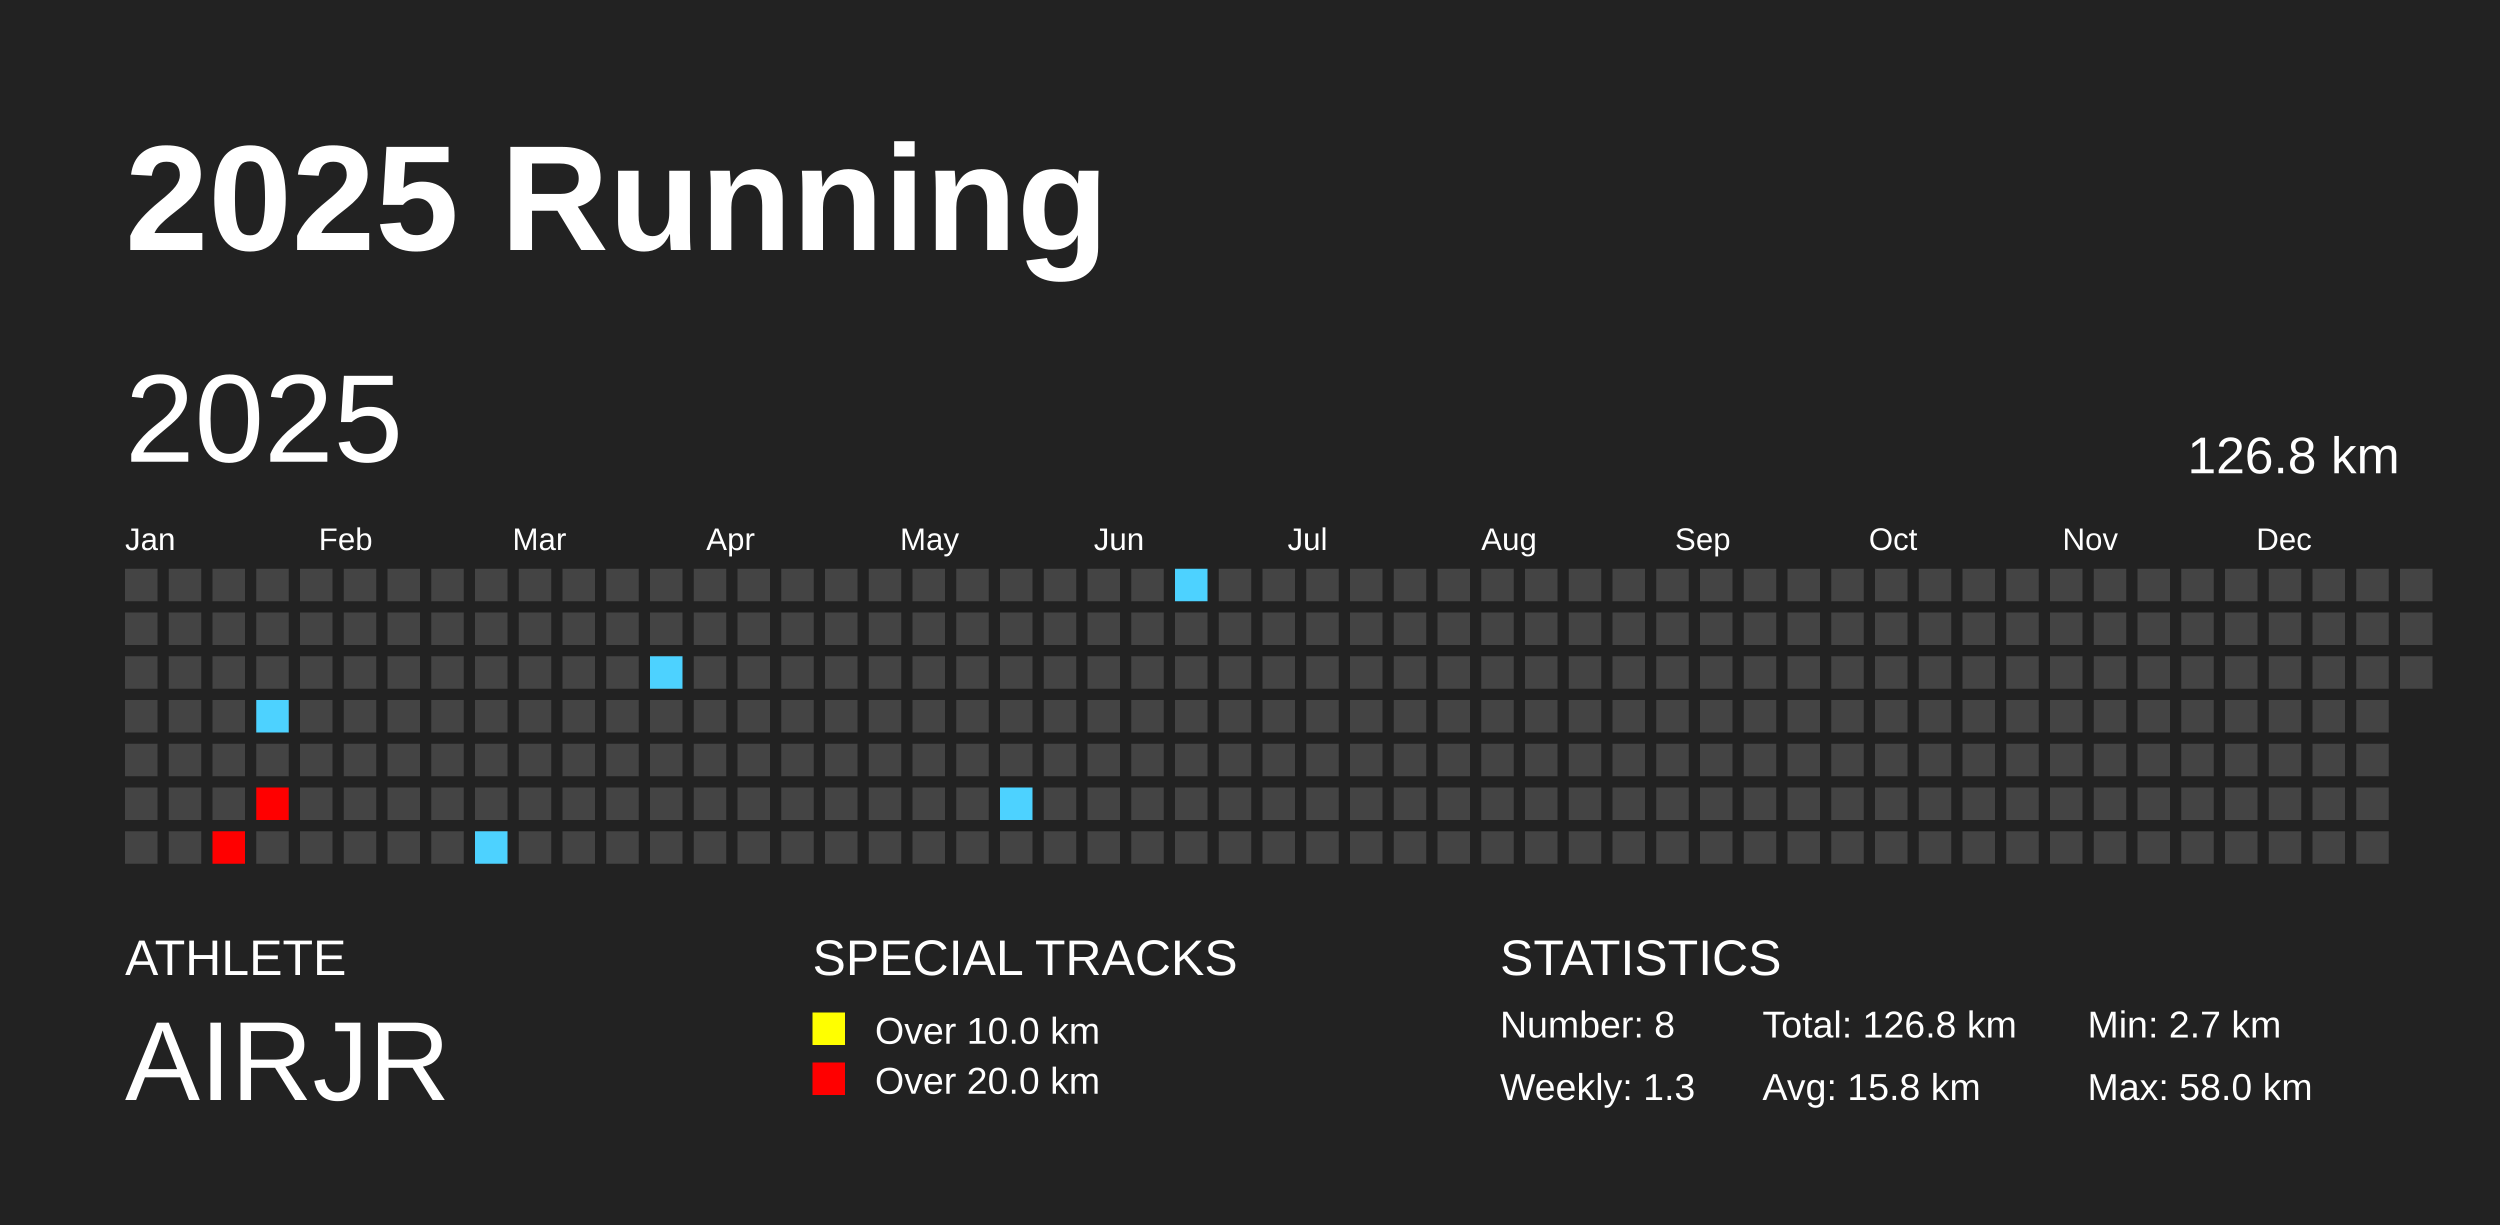
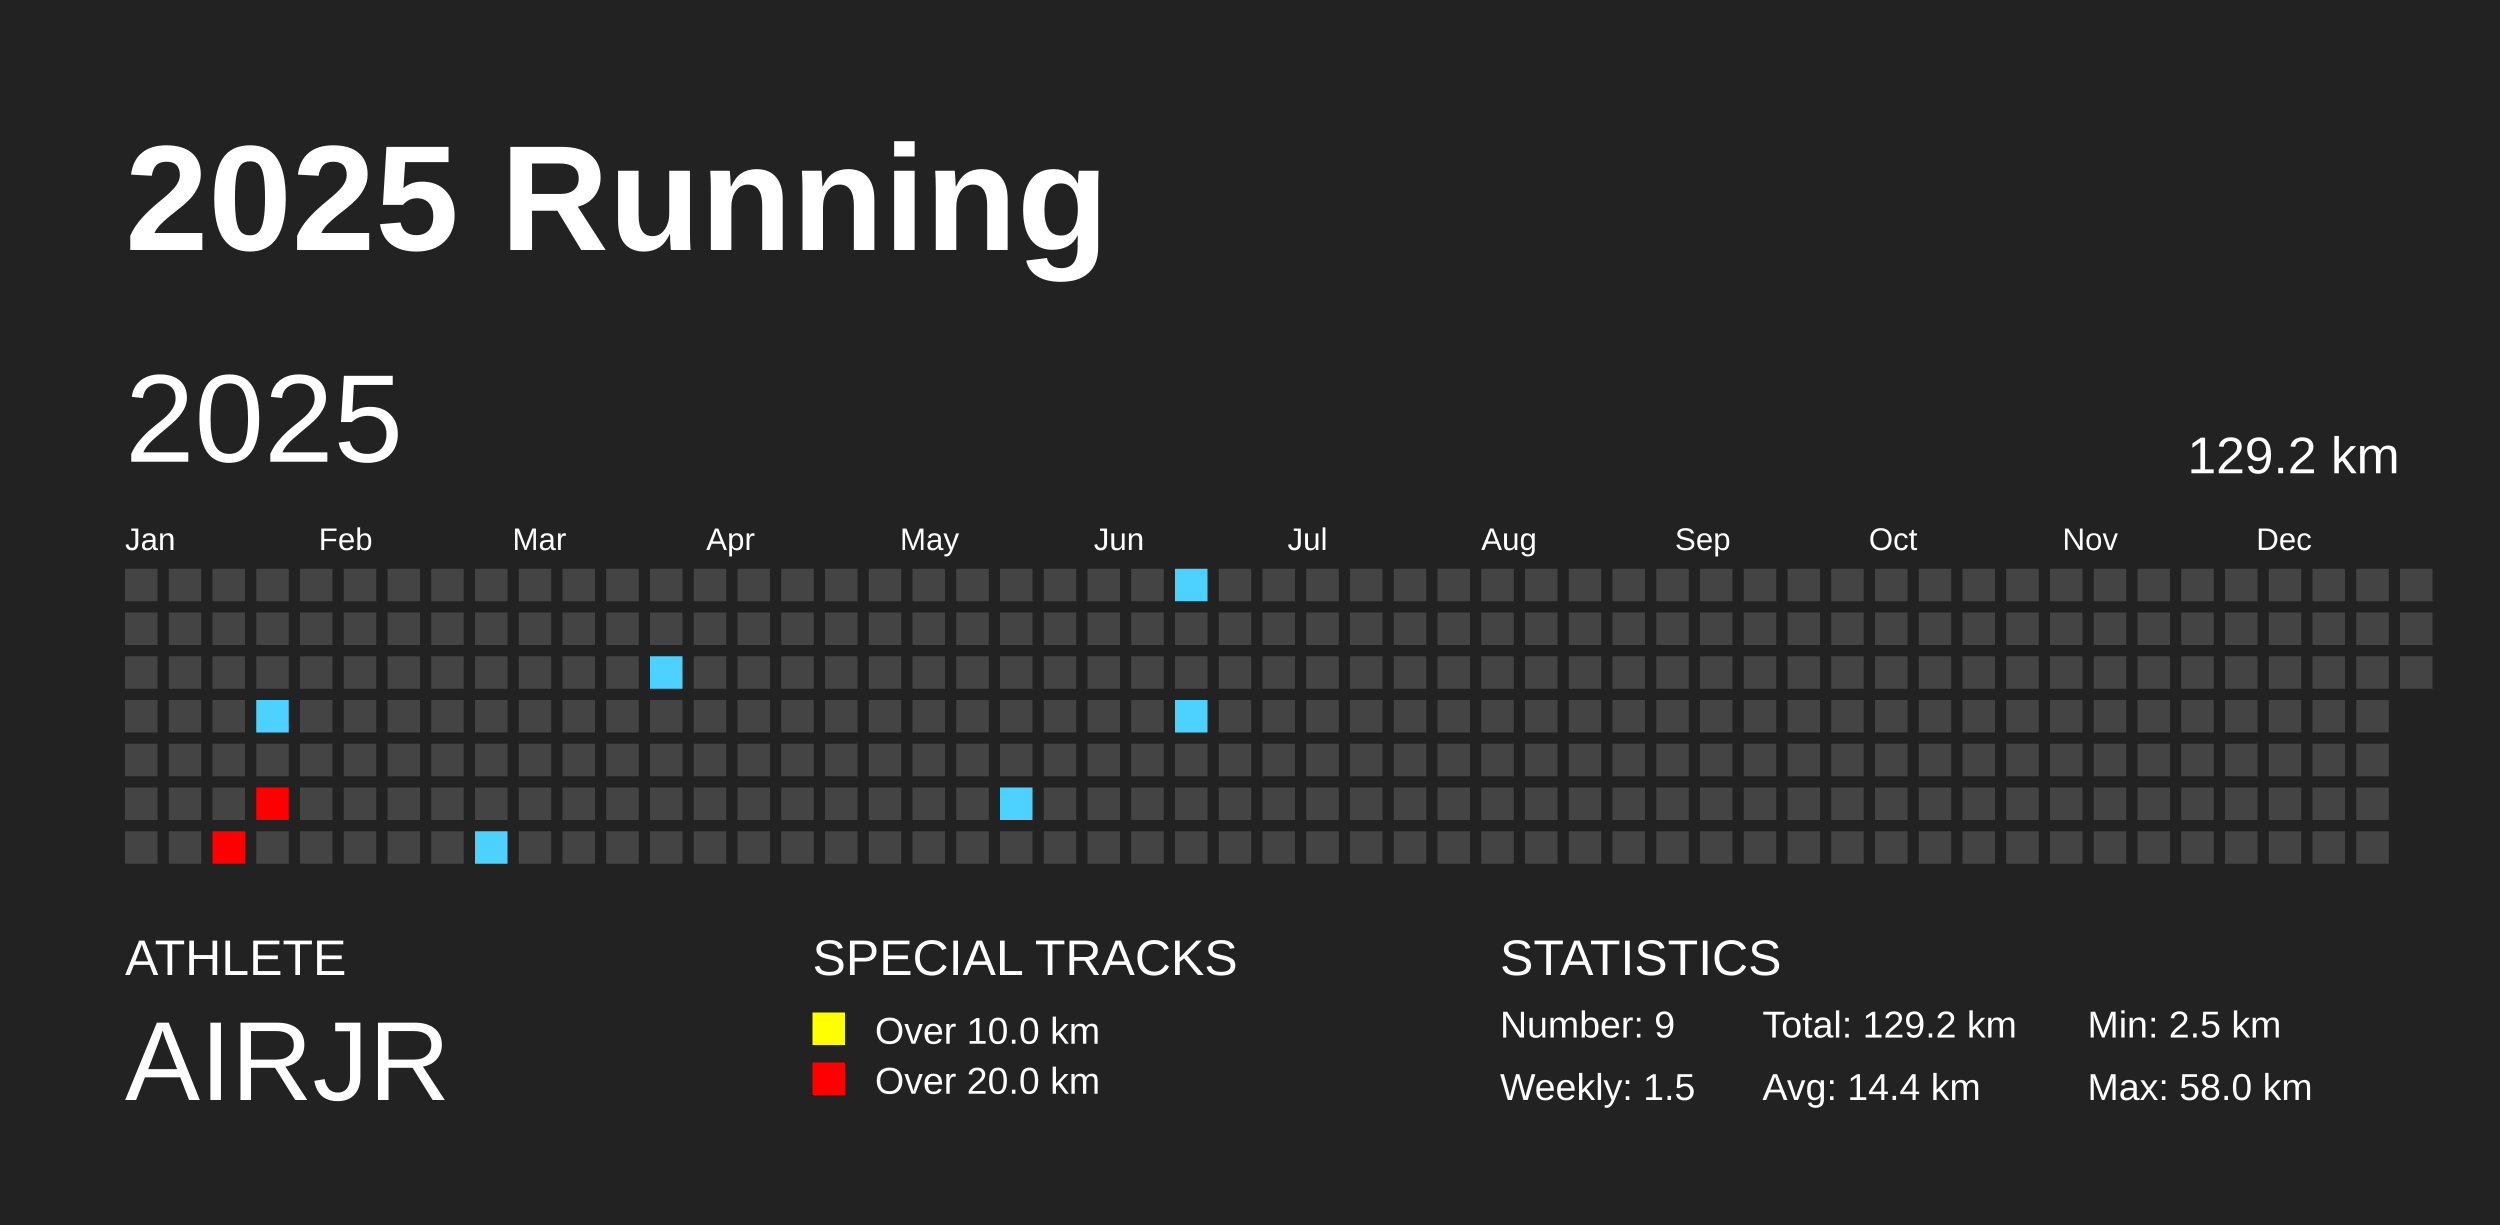
<svg xmlns="http://www.w3.org/2000/svg" baseProfile="full" height="98mm" version="1.1" viewBox="0,0,200,98" width="200mm">
  <defs />
  <rect fill="#222222" height="98" width="200" x="0" y="0" />
  <text fill="#FFFFFF" style="font-size:12px; font-family:Arial; font-weight:bold;" x="10" y="20">2025 Running</text>
  <text fill="#FFFFFF" style="font-size:4px; font-family:Arial" x="10" y="78">ATHLETE</text>
  <text fill="#FFFFFF" style="font-size:9px; font-family:Arial" x="10" y="88">AIRJR</text>
  <text fill="#FFFFFF" style="font-size:4px; font-family:Arial" x="65" y="78">SPECIAL TRACKS</text>
  <rect fill="yellow" height="2.6" width="2.6" x="65" y="81" />
  <text fill="#FFFFFF" style="font-size:3px; font-family:Arial" x="70" y="83.5">Over 10.0 km</text>
  <rect fill="red" height="2.6" width="2.6" x="65" y="85" />
  <text fill="#FFFFFF" style="font-size:3px; font-family:Arial" x="70" y="87.5">Over 20.0 km</text>
  <text fill="#FFFFFF" style="font-size:4px; font-family:Arial" x="120" y="78">STATISTICS</text>
-   <text fill="#FFFFFF" style="font-size:3px; font-family:Arial" x="120" y="83">Number: 8</text>
-   <text fill="#FFFFFF" style="font-size:3px; font-family:Arial" x="120" y="88">Weekly: 1.3</text>
-   <text fill="#FFFFFF" style="font-size:3px; font-family:Arial" x="141" y="83">Total: 126.8 km</text>
-   <text fill="#FFFFFF" style="font-size:3px; font-family:Arial" x="141" y="88">Avg: 15.8 km</text>
-   <text fill="#FFFFFF" style="font-size:3px; font-family:Arial" x="167" y="83">Min: 2.7 km</text>
+   <text fill="#FFFFFF" style="font-size:3px; font-family:Arial" x="120" y="83">Number: 9</text>
+   <text fill="#FFFFFF" style="font-size:3px; font-family:Arial" x="120" y="88">Weekly: 1.5</text>
+   <text fill="#FFFFFF" style="font-size:3px; font-family:Arial" x="141" y="83">Total: 129.2 km</text>
+   <text fill="#FFFFFF" style="font-size:3px; font-family:Arial" x="141" y="88">Avg: 14.4 km</text>
+   <text fill="#FFFFFF" style="font-size:3px; font-family:Arial" x="167" y="83">Min: 2.5 km</text>
  <text fill="#FFFFFF" style="font-size:3px; font-family:Arial" x="167" y="88">Max: 58.0 km</text>
  <text dominant-baseline="hanging" fill="#FFFFFF" style="font-size:10.0px; font-family:Arial;" x="10" y="30">2025</text>
-   <text dominant-baseline="hanging" fill="#FFFFFF" style="font-size:4.125px; font-family:Arial;" x="175" y="35">126.8 km</text>
+   <text dominant-baseline="hanging" fill="#FFFFFF" style="font-size:4.125px; font-family:Arial;" x="175" y="35">129.2 km</text>
  <text fill="#FFFFFF" style="font-size:2.5px; font-family:Arial" x="10.0" y="44">Jan</text>
  <text fill="#FFFFFF" style="font-size:2.5px; font-family:Arial" x="25.5" y="44">Feb</text>
  <text fill="#FFFFFF" style="font-size:2.5px; font-family:Arial" x="41.0" y="44">Mar</text>
  <text fill="#FFFFFF" style="font-size:2.5px; font-family:Arial" x="56.5" y="44">Apr</text>
  <text fill="#FFFFFF" style="font-size:2.5px; font-family:Arial" x="72.0" y="44">May</text>
  <text fill="#FFFFFF" style="font-size:2.5px; font-family:Arial" x="87.5" y="44">Jun</text>
  <text fill="#FFFFFF" style="font-size:2.5px; font-family:Arial" x="103.0" y="44">Jul</text>
  <text fill="#FFFFFF" style="font-size:2.5px; font-family:Arial" x="118.5" y="44">Aug</text>
  <text fill="#FFFFFF" style="font-size:2.5px; font-family:Arial" x="134.0" y="44">Sep</text>
  <text fill="#FFFFFF" style="font-size:2.5px; font-family:Arial" x="149.5" y="44">Oct</text>
  <text fill="#FFFFFF" style="font-size:2.5px; font-family:Arial" x="165.0" y="44">Nov</text>
  <text fill="#FFFFFF" style="font-size:2.5px; font-family:Arial" x="180.5" y="44">Dec</text>
  <rect fill="#444444" height="2.6" width="2.6" x="10.0" y="45.5" />
  <rect fill="#444444" height="2.6" width="2.6" x="10.0" y="49.0" />
  <rect fill="#444444" height="2.6" width="2.6" x="10.0" y="52.5" />
  <rect fill="#444444" height="2.6" width="2.6" x="10.0" y="56.0" />
  <rect fill="#444444" height="2.6" width="2.6" x="10.0" y="59.5" />
  <rect fill="#444444" height="2.6" width="2.6" x="10.0" y="63.0" />
  <rect fill="#444444" height="2.6" width="2.6" x="10.0" y="66.5" />
  <rect fill="#444444" height="2.6" width="2.6" x="13.5" y="45.5" />
  <rect fill="#444444" height="2.6" width="2.6" x="13.5" y="49.0" />
  <rect fill="#444444" height="2.6" width="2.6" x="13.5" y="52.5" />
  <rect fill="#444444" height="2.6" width="2.6" x="13.5" y="56.0" />
  <rect fill="#444444" height="2.6" width="2.6" x="13.5" y="59.5" />
  <rect fill="#444444" height="2.6" width="2.6" x="13.5" y="63.0" />
  <rect fill="#444444" height="2.6" width="2.6" x="13.5" y="66.5" />
  <rect fill="#444444" height="2.6" width="2.6" x="17.0" y="45.5" />
  <rect fill="#444444" height="2.6" width="2.6" x="17.0" y="49.0" />
  <rect fill="#444444" height="2.6" width="2.6" x="17.0" y="52.5" />
  <rect fill="#444444" height="2.6" width="2.6" x="17.0" y="56.0" />
  <rect fill="#444444" height="2.6" width="2.6" x="17.0" y="59.5" />
  <rect fill="#444444" height="2.6" width="2.6" x="17.0" y="63.0" />
  <rect fill="red" height="2.6" width="2.6" x="17.0" y="66.5" />
  <rect fill="#444444" height="2.6" width="2.6" x="20.5" y="45.5" />
  <rect fill="#444444" height="2.6" width="2.6" x="20.5" y="49.0" />
  <rect fill="#444444" height="2.6" width="2.6" x="20.5" y="52.5" />
  <rect fill="#4dd2ff" height="2.6" width="2.6" x="20.5" y="56.0" />
  <rect fill="#444444" height="2.6" width="2.6" x="20.5" y="59.5" />
  <rect fill="red" height="2.6" width="2.6" x="20.5" y="63.0" />
  <rect fill="#444444" height="2.6" width="2.6" x="20.5" y="66.5" />
  <rect fill="#444444" height="2.6" width="2.6" x="24.0" y="45.5" />
  <rect fill="#444444" height="2.6" width="2.6" x="24.0" y="49.0" />
  <rect fill="#444444" height="2.6" width="2.6" x="24.0" y="52.5" />
  <rect fill="#444444" height="2.6" width="2.6" x="24.0" y="56.0" />
  <rect fill="#444444" height="2.6" width="2.6" x="24.0" y="59.5" />
  <rect fill="#444444" height="2.6" width="2.6" x="24.0" y="63.0" />
  <rect fill="#444444" height="2.6" width="2.6" x="24.0" y="66.5" />
  <rect fill="#444444" height="2.6" width="2.6" x="27.5" y="45.5" />
  <rect fill="#444444" height="2.6" width="2.6" x="27.5" y="49.0" />
  <rect fill="#444444" height="2.6" width="2.6" x="27.5" y="52.5" />
  <rect fill="#444444" height="2.6" width="2.6" x="27.5" y="56.0" />
  <rect fill="#444444" height="2.6" width="2.6" x="27.5" y="59.5" />
  <rect fill="#444444" height="2.6" width="2.6" x="27.5" y="63.0" />
  <rect fill="#444444" height="2.6" width="2.6" x="27.5" y="66.5" />
  <rect fill="#444444" height="2.6" width="2.6" x="31.0" y="45.5" />
  <rect fill="#444444" height="2.6" width="2.6" x="31.0" y="49.0" />
  <rect fill="#444444" height="2.6" width="2.6" x="31.0" y="52.5" />
  <rect fill="#444444" height="2.6" width="2.6" x="31.0" y="56.0" />
  <rect fill="#444444" height="2.6" width="2.6" x="31.0" y="59.5" />
  <rect fill="#444444" height="2.6" width="2.6" x="31.0" y="63.0" />
  <rect fill="#444444" height="2.6" width="2.6" x="31.0" y="66.5" />
  <rect fill="#444444" height="2.6" width="2.6" x="34.5" y="45.5" />
  <rect fill="#444444" height="2.6" width="2.6" x="34.5" y="49.0" />
  <rect fill="#444444" height="2.6" width="2.6" x="34.5" y="52.5" />
  <rect fill="#444444" height="2.6" width="2.6" x="34.5" y="56.0" />
  <rect fill="#444444" height="2.6" width="2.6" x="34.5" y="59.5" />
  <rect fill="#444444" height="2.6" width="2.6" x="34.5" y="63.0" />
  <rect fill="#444444" height="2.6" width="2.6" x="34.5" y="66.5" />
  <rect fill="#444444" height="2.6" width="2.6" x="38.0" y="45.5" />
  <rect fill="#444444" height="2.6" width="2.6" x="38.0" y="49.0" />
  <rect fill="#444444" height="2.6" width="2.6" x="38.0" y="52.5" />
  <rect fill="#444444" height="2.6" width="2.6" x="38.0" y="56.0" />
  <rect fill="#444444" height="2.6" width="2.6" x="38.0" y="59.5" />
  <rect fill="#444444" height="2.6" width="2.6" x="38.0" y="63.0" />
  <rect fill="#4dd2ff" height="2.6" width="2.6" x="38.0" y="66.5" />
  <rect fill="#444444" height="2.6" width="2.6" x="41.5" y="45.5" />
  <rect fill="#444444" height="2.6" width="2.6" x="41.5" y="49.0" />
  <rect fill="#444444" height="2.6" width="2.6" x="41.5" y="52.5" />
  <rect fill="#444444" height="2.6" width="2.6" x="41.5" y="56.0" />
  <rect fill="#444444" height="2.6" width="2.6" x="41.5" y="59.5" />
  <rect fill="#444444" height="2.6" width="2.6" x="41.5" y="63.0" />
  <rect fill="#444444" height="2.6" width="2.6" x="41.5" y="66.5" />
  <rect fill="#444444" height="2.6" width="2.6" x="45.0" y="45.5" />
  <rect fill="#444444" height="2.6" width="2.6" x="45.0" y="49.0" />
  <rect fill="#444444" height="2.6" width="2.6" x="45.0" y="52.5" />
  <rect fill="#444444" height="2.6" width="2.6" x="45.0" y="56.0" />
  <rect fill="#444444" height="2.6" width="2.6" x="45.0" y="59.5" />
  <rect fill="#444444" height="2.6" width="2.6" x="45.0" y="63.0" />
  <rect fill="#444444" height="2.6" width="2.6" x="45.0" y="66.5" />
  <rect fill="#444444" height="2.6" width="2.6" x="48.5" y="45.5" />
  <rect fill="#444444" height="2.6" width="2.6" x="48.5" y="49.0" />
  <rect fill="#444444" height="2.6" width="2.6" x="48.5" y="52.5" />
  <rect fill="#444444" height="2.6" width="2.6" x="48.5" y="56.0" />
  <rect fill="#444444" height="2.6" width="2.6" x="48.5" y="59.5" />
  <rect fill="#444444" height="2.6" width="2.6" x="48.5" y="63.0" />
  <rect fill="#444444" height="2.6" width="2.6" x="48.5" y="66.5" />
  <rect fill="#444444" height="2.6" width="2.6" x="52.0" y="45.5" />
  <rect fill="#444444" height="2.6" width="2.6" x="52.0" y="49.0" />
  <rect fill="#4dd2ff" height="2.6" width="2.6" x="52.0" y="52.5" />
  <rect fill="#444444" height="2.6" width="2.6" x="52.0" y="56.0" />
  <rect fill="#444444" height="2.6" width="2.6" x="52.0" y="59.5" />
  <rect fill="#444444" height="2.6" width="2.6" x="52.0" y="63.0" />
  <rect fill="#444444" height="2.6" width="2.6" x="52.0" y="66.5" />
  <rect fill="#444444" height="2.6" width="2.6" x="55.5" y="45.5" />
  <rect fill="#444444" height="2.6" width="2.6" x="55.5" y="49.0" />
  <rect fill="#444444" height="2.6" width="2.6" x="55.5" y="52.5" />
  <rect fill="#444444" height="2.6" width="2.6" x="55.5" y="56.0" />
  <rect fill="#444444" height="2.6" width="2.6" x="55.5" y="59.5" />
  <rect fill="#444444" height="2.6" width="2.6" x="55.5" y="63.0" />
  <rect fill="#444444" height="2.6" width="2.6" x="55.5" y="66.5" />
  <rect fill="#444444" height="2.6" width="2.6" x="59.0" y="45.5" />
  <rect fill="#444444" height="2.6" width="2.6" x="59.0" y="49.0" />
  <rect fill="#444444" height="2.6" width="2.6" x="59.0" y="52.5" />
  <rect fill="#444444" height="2.6" width="2.6" x="59.0" y="56.0" />
  <rect fill="#444444" height="2.6" width="2.6" x="59.0" y="59.5" />
  <rect fill="#444444" height="2.6" width="2.6" x="59.0" y="63.0" />
  <rect fill="#444444" height="2.6" width="2.6" x="59.0" y="66.5" />
  <rect fill="#444444" height="2.6" width="2.6" x="62.5" y="45.5" />
  <rect fill="#444444" height="2.6" width="2.6" x="62.5" y="49.0" />
  <rect fill="#444444" height="2.6" width="2.6" x="62.5" y="52.5" />
  <rect fill="#444444" height="2.6" width="2.6" x="62.5" y="56.0" />
  <rect fill="#444444" height="2.6" width="2.6" x="62.5" y="59.5" />
  <rect fill="#444444" height="2.6" width="2.6" x="62.5" y="63.0" />
  <rect fill="#444444" height="2.6" width="2.6" x="62.5" y="66.5" />
  <rect fill="#444444" height="2.6" width="2.6" x="66.0" y="45.5" />
  <rect fill="#444444" height="2.6" width="2.6" x="66.0" y="49.0" />
  <rect fill="#444444" height="2.6" width="2.6" x="66.0" y="52.5" />
  <rect fill="#444444" height="2.6" width="2.6" x="66.0" y="56.0" />
  <rect fill="#444444" height="2.6" width="2.6" x="66.0" y="59.5" />
  <rect fill="#444444" height="2.6" width="2.6" x="66.0" y="63.0" />
  <rect fill="#444444" height="2.6" width="2.6" x="66.0" y="66.5" />
  <rect fill="#444444" height="2.6" width="2.6" x="69.5" y="45.5" />
  <rect fill="#444444" height="2.6" width="2.6" x="69.5" y="49.0" />
  <rect fill="#444444" height="2.6" width="2.6" x="69.5" y="52.5" />
  <rect fill="#444444" height="2.6" width="2.6" x="69.5" y="56.0" />
  <rect fill="#444444" height="2.6" width="2.6" x="69.5" y="59.5" />
  <rect fill="#444444" height="2.6" width="2.6" x="69.5" y="63.0" />
  <rect fill="#444444" height="2.6" width="2.6" x="69.5" y="66.5" />
  <rect fill="#444444" height="2.6" width="2.6" x="73.0" y="45.5" />
  <rect fill="#444444" height="2.6" width="2.6" x="73.0" y="49.0" />
  <rect fill="#444444" height="2.6" width="2.6" x="73.0" y="52.5" />
  <rect fill="#444444" height="2.6" width="2.6" x="73.0" y="56.0" />
  <rect fill="#444444" height="2.6" width="2.6" x="73.0" y="59.5" />
  <rect fill="#444444" height="2.6" width="2.6" x="73.0" y="63.0" />
  <rect fill="#444444" height="2.6" width="2.6" x="73.0" y="66.5" />
  <rect fill="#444444" height="2.6" width="2.6" x="76.5" y="45.5" />
  <rect fill="#444444" height="2.6" width="2.6" x="76.5" y="49.0" />
  <rect fill="#444444" height="2.6" width="2.6" x="76.5" y="52.5" />
  <rect fill="#444444" height="2.6" width="2.6" x="76.5" y="56.0" />
  <rect fill="#444444" height="2.6" width="2.6" x="76.5" y="59.5" />
  <rect fill="#444444" height="2.6" width="2.6" x="76.5" y="63.0" />
  <rect fill="#444444" height="2.6" width="2.6" x="76.5" y="66.5" />
  <rect fill="#444444" height="2.6" width="2.6" x="80.0" y="45.5" />
  <rect fill="#444444" height="2.6" width="2.6" x="80.0" y="49.0" />
  <rect fill="#444444" height="2.6" width="2.6" x="80.0" y="52.5" />
  <rect fill="#444444" height="2.6" width="2.6" x="80.0" y="56.0" />
  <rect fill="#444444" height="2.6" width="2.6" x="80.0" y="59.5" />
  <rect fill="#4dd2ff" height="2.6" width="2.6" x="80.0" y="63.0" />
  <rect fill="#444444" height="2.6" width="2.6" x="80.0" y="66.5" />
  <rect fill="#444444" height="2.6" width="2.6" x="83.5" y="45.5" />
  <rect fill="#444444" height="2.6" width="2.6" x="83.5" y="49.0" />
  <rect fill="#444444" height="2.6" width="2.6" x="83.5" y="52.5" />
  <rect fill="#444444" height="2.6" width="2.6" x="83.5" y="56.0" />
  <rect fill="#444444" height="2.6" width="2.6" x="83.5" y="59.5" />
  <rect fill="#444444" height="2.6" width="2.6" x="83.5" y="63.0" />
  <rect fill="#444444" height="2.6" width="2.6" x="83.5" y="66.5" />
  <rect fill="#444444" height="2.6" width="2.6" x="87.0" y="45.5" />
  <rect fill="#444444" height="2.6" width="2.6" x="87.0" y="49.0" />
  <rect fill="#444444" height="2.6" width="2.6" x="87.0" y="52.5" />
  <rect fill="#444444" height="2.6" width="2.6" x="87.0" y="56.0" />
  <rect fill="#444444" height="2.6" width="2.6" x="87.0" y="59.5" />
  <rect fill="#444444" height="2.6" width="2.6" x="87.0" y="63.0" />
  <rect fill="#444444" height="2.6" width="2.6" x="87.0" y="66.5" />
  <rect fill="#444444" height="2.6" width="2.6" x="90.5" y="45.5" />
  <rect fill="#444444" height="2.6" width="2.6" x="90.5" y="49.0" />
  <rect fill="#444444" height="2.6" width="2.6" x="90.5" y="52.5" />
  <rect fill="#444444" height="2.6" width="2.6" x="90.5" y="56.0" />
  <rect fill="#444444" height="2.6" width="2.6" x="90.5" y="59.5" />
  <rect fill="#444444" height="2.6" width="2.6" x="90.5" y="63.0" />
  <rect fill="#444444" height="2.6" width="2.6" x="90.5" y="66.5" />
  <rect fill="#4dd2ff" height="2.6" width="2.6" x="94.0" y="45.5" />
  <rect fill="#444444" height="2.6" width="2.6" x="94.0" y="49.0" />
  <rect fill="#444444" height="2.6" width="2.6" x="94.0" y="52.5" />
-   <rect fill="#444444" height="2.6" width="2.6" x="94.0" y="56.0" />
+   <rect fill="#4dd2ff" height="2.6" width="2.6" x="94.0" y="56.0" />
  <rect fill="#444444" height="2.6" width="2.6" x="94.0" y="59.5" />
  <rect fill="#444444" height="2.6" width="2.6" x="94.0" y="63.0" />
  <rect fill="#444444" height="2.6" width="2.6" x="94.0" y="66.5" />
  <rect fill="#444444" height="2.6" width="2.6" x="97.5" y="45.5" />
  <rect fill="#444444" height="2.6" width="2.6" x="97.5" y="49.0" />
  <rect fill="#444444" height="2.6" width="2.6" x="97.5" y="52.5" />
  <rect fill="#444444" height="2.6" width="2.6" x="97.5" y="56.0" />
  <rect fill="#444444" height="2.6" width="2.6" x="97.5" y="59.5" />
  <rect fill="#444444" height="2.6" width="2.6" x="97.5" y="63.0" />
  <rect fill="#444444" height="2.6" width="2.6" x="97.5" y="66.5" />
  <rect fill="#444444" height="2.6" width="2.6" x="101.0" y="45.5" />
  <rect fill="#444444" height="2.6" width="2.6" x="101.0" y="49.0" />
  <rect fill="#444444" height="2.6" width="2.6" x="101.0" y="52.5" />
  <rect fill="#444444" height="2.6" width="2.6" x="101.0" y="56.0" />
  <rect fill="#444444" height="2.6" width="2.6" x="101.0" y="59.5" />
  <rect fill="#444444" height="2.6" width="2.6" x="101.0" y="63.0" />
  <rect fill="#444444" height="2.6" width="2.6" x="101.0" y="66.5" />
  <rect fill="#444444" height="2.6" width="2.6" x="104.5" y="45.5" />
  <rect fill="#444444" height="2.6" width="2.6" x="104.5" y="49.0" />
  <rect fill="#444444" height="2.6" width="2.6" x="104.5" y="52.5" />
  <rect fill="#444444" height="2.6" width="2.6" x="104.5" y="56.0" />
  <rect fill="#444444" height="2.6" width="2.6" x="104.5" y="59.5" />
  <rect fill="#444444" height="2.6" width="2.6" x="104.5" y="63.0" />
  <rect fill="#444444" height="2.6" width="2.6" x="104.5" y="66.5" />
  <rect fill="#444444" height="2.6" width="2.6" x="108.0" y="45.5" />
  <rect fill="#444444" height="2.6" width="2.6" x="108.0" y="49.0" />
  <rect fill="#444444" height="2.6" width="2.6" x="108.0" y="52.5" />
  <rect fill="#444444" height="2.6" width="2.6" x="108.0" y="56.0" />
  <rect fill="#444444" height="2.6" width="2.6" x="108.0" y="59.5" />
  <rect fill="#444444" height="2.6" width="2.6" x="108.0" y="63.0" />
  <rect fill="#444444" height="2.6" width="2.6" x="108.0" y="66.5" />
  <rect fill="#444444" height="2.6" width="2.6" x="111.5" y="45.5" />
  <rect fill="#444444" height="2.6" width="2.6" x="111.5" y="49.0" />
  <rect fill="#444444" height="2.6" width="2.6" x="111.5" y="52.5" />
  <rect fill="#444444" height="2.6" width="2.6" x="111.5" y="56.0" />
  <rect fill="#444444" height="2.6" width="2.6" x="111.5" y="59.5" />
  <rect fill="#444444" height="2.6" width="2.6" x="111.5" y="63.0" />
  <rect fill="#444444" height="2.6" width="2.6" x="111.5" y="66.5" />
  <rect fill="#444444" height="2.6" width="2.6" x="115.0" y="45.5" />
  <rect fill="#444444" height="2.6" width="2.6" x="115.0" y="49.0" />
  <rect fill="#444444" height="2.6" width="2.6" x="115.0" y="52.5" />
  <rect fill="#444444" height="2.6" width="2.6" x="115.0" y="56.0" />
  <rect fill="#444444" height="2.6" width="2.6" x="115.0" y="59.5" />
  <rect fill="#444444" height="2.6" width="2.6" x="115.0" y="63.0" />
  <rect fill="#444444" height="2.6" width="2.6" x="115.0" y="66.5" />
  <rect fill="#444444" height="2.6" width="2.6" x="118.5" y="45.5" />
  <rect fill="#444444" height="2.6" width="2.6" x="118.5" y="49.0" />
  <rect fill="#444444" height="2.6" width="2.6" x="118.5" y="52.5" />
  <rect fill="#444444" height="2.6" width="2.6" x="118.5" y="56.0" />
  <rect fill="#444444" height="2.6" width="2.6" x="118.5" y="59.5" />
  <rect fill="#444444" height="2.6" width="2.6" x="118.5" y="63.0" />
  <rect fill="#444444" height="2.6" width="2.6" x="118.5" y="66.5" />
  <rect fill="#444444" height="2.6" width="2.6" x="122.0" y="45.5" />
  <rect fill="#444444" height="2.6" width="2.6" x="122.0" y="49.0" />
  <rect fill="#444444" height="2.6" width="2.6" x="122.0" y="52.5" />
  <rect fill="#444444" height="2.6" width="2.6" x="122.0" y="56.0" />
  <rect fill="#444444" height="2.6" width="2.6" x="122.0" y="59.5" />
  <rect fill="#444444" height="2.6" width="2.6" x="122.0" y="63.0" />
  <rect fill="#444444" height="2.6" width="2.6" x="122.0" y="66.5" />
  <rect fill="#444444" height="2.6" width="2.6" x="125.5" y="45.5" />
  <rect fill="#444444" height="2.6" width="2.6" x="125.5" y="49.0" />
  <rect fill="#444444" height="2.6" width="2.6" x="125.5" y="52.5" />
  <rect fill="#444444" height="2.6" width="2.6" x="125.5" y="56.0" />
  <rect fill="#444444" height="2.6" width="2.6" x="125.5" y="59.5" />
  <rect fill="#444444" height="2.6" width="2.6" x="125.5" y="63.0" />
  <rect fill="#444444" height="2.6" width="2.6" x="125.5" y="66.5" />
  <rect fill="#444444" height="2.6" width="2.6" x="129.0" y="45.5" />
  <rect fill="#444444" height="2.6" width="2.6" x="129.0" y="49.0" />
  <rect fill="#444444" height="2.6" width="2.6" x="129.0" y="52.5" />
  <rect fill="#444444" height="2.6" width="2.6" x="129.0" y="56.0" />
  <rect fill="#444444" height="2.6" width="2.6" x="129.0" y="59.5" />
  <rect fill="#444444" height="2.6" width="2.6" x="129.0" y="63.0" />
  <rect fill="#444444" height="2.6" width="2.6" x="129.0" y="66.5" />
  <rect fill="#444444" height="2.6" width="2.6" x="132.5" y="45.5" />
  <rect fill="#444444" height="2.6" width="2.6" x="132.5" y="49.0" />
  <rect fill="#444444" height="2.6" width="2.6" x="132.5" y="52.5" />
  <rect fill="#444444" height="2.6" width="2.6" x="132.5" y="56.0" />
  <rect fill="#444444" height="2.6" width="2.6" x="132.5" y="59.5" />
  <rect fill="#444444" height="2.6" width="2.6" x="132.5" y="63.0" />
  <rect fill="#444444" height="2.6" width="2.6" x="132.5" y="66.5" />
  <rect fill="#444444" height="2.6" width="2.6" x="136.0" y="45.5" />
  <rect fill="#444444" height="2.6" width="2.6" x="136.0" y="49.0" />
  <rect fill="#444444" height="2.6" width="2.6" x="136.0" y="52.5" />
  <rect fill="#444444" height="2.6" width="2.6" x="136.0" y="56.0" />
  <rect fill="#444444" height="2.6" width="2.6" x="136.0" y="59.5" />
  <rect fill="#444444" height="2.6" width="2.6" x="136.0" y="63.0" />
  <rect fill="#444444" height="2.6" width="2.6" x="136.0" y="66.5" />
  <rect fill="#444444" height="2.6" width="2.6" x="139.5" y="45.5" />
  <rect fill="#444444" height="2.6" width="2.6" x="139.5" y="49.0" />
  <rect fill="#444444" height="2.6" width="2.6" x="139.5" y="52.5" />
  <rect fill="#444444" height="2.6" width="2.6" x="139.5" y="56.0" />
  <rect fill="#444444" height="2.6" width="2.6" x="139.5" y="59.5" />
  <rect fill="#444444" height="2.6" width="2.6" x="139.5" y="63.0" />
  <rect fill="#444444" height="2.6" width="2.6" x="139.5" y="66.5" />
  <rect fill="#444444" height="2.6" width="2.6" x="143.0" y="45.5" />
  <rect fill="#444444" height="2.6" width="2.6" x="143.0" y="49.0" />
  <rect fill="#444444" height="2.6" width="2.6" x="143.0" y="52.5" />
  <rect fill="#444444" height="2.6" width="2.6" x="143.0" y="56.0" />
  <rect fill="#444444" height="2.6" width="2.6" x="143.0" y="59.5" />
  <rect fill="#444444" height="2.6" width="2.6" x="143.0" y="63.0" />
  <rect fill="#444444" height="2.6" width="2.6" x="143.0" y="66.5" />
  <rect fill="#444444" height="2.6" width="2.6" x="146.5" y="45.5" />
  <rect fill="#444444" height="2.6" width="2.6" x="146.5" y="49.0" />
  <rect fill="#444444" height="2.6" width="2.6" x="146.5" y="52.5" />
  <rect fill="#444444" height="2.6" width="2.6" x="146.5" y="56.0" />
  <rect fill="#444444" height="2.6" width="2.6" x="146.5" y="59.5" />
  <rect fill="#444444" height="2.6" width="2.6" x="146.5" y="63.0" />
  <rect fill="#444444" height="2.6" width="2.6" x="146.5" y="66.5" />
  <rect fill="#444444" height="2.6" width="2.6" x="150.0" y="45.5" />
  <rect fill="#444444" height="2.6" width="2.6" x="150.0" y="49.0" />
  <rect fill="#444444" height="2.6" width="2.6" x="150.0" y="52.5" />
  <rect fill="#444444" height="2.6" width="2.6" x="150.0" y="56.0" />
  <rect fill="#444444" height="2.6" width="2.6" x="150.0" y="59.5" />
  <rect fill="#444444" height="2.6" width="2.6" x="150.0" y="63.0" />
  <rect fill="#444444" height="2.6" width="2.6" x="150.0" y="66.5" />
  <rect fill="#444444" height="2.6" width="2.6" x="153.5" y="45.5" />
  <rect fill="#444444" height="2.6" width="2.6" x="153.5" y="49.0" />
  <rect fill="#444444" height="2.6" width="2.6" x="153.5" y="52.5" />
  <rect fill="#444444" height="2.6" width="2.6" x="153.5" y="56.0" />
  <rect fill="#444444" height="2.6" width="2.6" x="153.5" y="59.5" />
  <rect fill="#444444" height="2.6" width="2.6" x="153.5" y="63.0" />
  <rect fill="#444444" height="2.6" width="2.6" x="153.5" y="66.5" />
  <rect fill="#444444" height="2.6" width="2.6" x="157.0" y="45.5" />
  <rect fill="#444444" height="2.6" width="2.6" x="157.0" y="49.0" />
  <rect fill="#444444" height="2.6" width="2.6" x="157.0" y="52.5" />
  <rect fill="#444444" height="2.6" width="2.6" x="157.0" y="56.0" />
  <rect fill="#444444" height="2.6" width="2.6" x="157.0" y="59.5" />
  <rect fill="#444444" height="2.6" width="2.6" x="157.0" y="63.0" />
  <rect fill="#444444" height="2.6" width="2.6" x="157.0" y="66.5" />
  <rect fill="#444444" height="2.6" width="2.6" x="160.5" y="45.5" />
  <rect fill="#444444" height="2.6" width="2.6" x="160.5" y="49.0" />
  <rect fill="#444444" height="2.6" width="2.6" x="160.5" y="52.5" />
  <rect fill="#444444" height="2.6" width="2.6" x="160.5" y="56.0" />
  <rect fill="#444444" height="2.6" width="2.6" x="160.5" y="59.5" />
  <rect fill="#444444" height="2.6" width="2.6" x="160.5" y="63.0" />
  <rect fill="#444444" height="2.6" width="2.6" x="160.5" y="66.5" />
  <rect fill="#444444" height="2.6" width="2.6" x="164.0" y="45.5" />
  <rect fill="#444444" height="2.6" width="2.6" x="164.0" y="49.0" />
  <rect fill="#444444" height="2.6" width="2.6" x="164.0" y="52.5" />
  <rect fill="#444444" height="2.6" width="2.6" x="164.0" y="56.0" />
  <rect fill="#444444" height="2.6" width="2.6" x="164.0" y="59.5" />
  <rect fill="#444444" height="2.6" width="2.6" x="164.0" y="63.0" />
  <rect fill="#444444" height="2.6" width="2.6" x="164.0" y="66.5" />
  <rect fill="#444444" height="2.6" width="2.6" x="167.5" y="45.5" />
  <rect fill="#444444" height="2.6" width="2.6" x="167.5" y="49.0" />
  <rect fill="#444444" height="2.6" width="2.6" x="167.5" y="52.5" />
  <rect fill="#444444" height="2.6" width="2.6" x="167.5" y="56.0" />
  <rect fill="#444444" height="2.6" width="2.6" x="167.5" y="59.5" />
  <rect fill="#444444" height="2.6" width="2.6" x="167.5" y="63.0" />
  <rect fill="#444444" height="2.6" width="2.6" x="167.5" y="66.5" />
  <rect fill="#444444" height="2.6" width="2.6" x="171.0" y="45.5" />
  <rect fill="#444444" height="2.6" width="2.6" x="171.0" y="49.0" />
  <rect fill="#444444" height="2.6" width="2.6" x="171.0" y="52.5" />
  <rect fill="#444444" height="2.6" width="2.6" x="171.0" y="56.0" />
  <rect fill="#444444" height="2.6" width="2.6" x="171.0" y="59.5" />
  <rect fill="#444444" height="2.6" width="2.6" x="171.0" y="63.0" />
  <rect fill="#444444" height="2.6" width="2.6" x="171.0" y="66.5" />
  <rect fill="#444444" height="2.6" width="2.6" x="174.5" y="45.5" />
  <rect fill="#444444" height="2.6" width="2.6" x="174.5" y="49.0" />
  <rect fill="#444444" height="2.6" width="2.6" x="174.5" y="52.5" />
  <rect fill="#444444" height="2.6" width="2.6" x="174.5" y="56.0" />
  <rect fill="#444444" height="2.6" width="2.6" x="174.5" y="59.5" />
  <rect fill="#444444" height="2.6" width="2.6" x="174.5" y="63.0" />
  <rect fill="#444444" height="2.6" width="2.6" x="174.5" y="66.5" />
  <rect fill="#444444" height="2.6" width="2.6" x="178.0" y="45.5" />
  <rect fill="#444444" height="2.6" width="2.6" x="178.0" y="49.0" />
  <rect fill="#444444" height="2.6" width="2.6" x="178.0" y="52.5" />
  <rect fill="#444444" height="2.6" width="2.6" x="178.0" y="56.0" />
  <rect fill="#444444" height="2.6" width="2.6" x="178.0" y="59.5" />
  <rect fill="#444444" height="2.6" width="2.6" x="178.0" y="63.0" />
  <rect fill="#444444" height="2.6" width="2.6" x="178.0" y="66.5" />
  <rect fill="#444444" height="2.6" width="2.6" x="181.5" y="45.5" />
  <rect fill="#444444" height="2.6" width="2.6" x="181.5" y="49.0" />
  <rect fill="#444444" height="2.6" width="2.6" x="181.5" y="52.5" />
  <rect fill="#444444" height="2.6" width="2.6" x="181.5" y="56.0" />
  <rect fill="#444444" height="2.6" width="2.6" x="181.5" y="59.5" />
  <rect fill="#444444" height="2.6" width="2.6" x="181.5" y="63.0" />
  <rect fill="#444444" height="2.6" width="2.6" x="181.5" y="66.5" />
  <rect fill="#444444" height="2.6" width="2.6" x="185.0" y="45.5" />
  <rect fill="#444444" height="2.6" width="2.6" x="185.0" y="49.0" />
  <rect fill="#444444" height="2.6" width="2.6" x="185.0" y="52.5" />
  <rect fill="#444444" height="2.6" width="2.6" x="185.0" y="56.0" />
  <rect fill="#444444" height="2.6" width="2.6" x="185.0" y="59.5" />
  <rect fill="#444444" height="2.6" width="2.6" x="185.0" y="63.0" />
  <rect fill="#444444" height="2.6" width="2.6" x="185.0" y="66.5" />
  <rect fill="#444444" height="2.6" width="2.6" x="188.5" y="45.5" />
  <rect fill="#444444" height="2.6" width="2.6" x="188.5" y="49.0" />
  <rect fill="#444444" height="2.6" width="2.6" x="188.5" y="52.5" />
  <rect fill="#444444" height="2.6" width="2.6" x="188.5" y="56.0" />
  <rect fill="#444444" height="2.6" width="2.6" x="188.5" y="59.5" />
  <rect fill="#444444" height="2.6" width="2.6" x="188.5" y="63.0" />
  <rect fill="#444444" height="2.6" width="2.6" x="188.5" y="66.5" />
  <rect fill="#444444" height="2.6" width="2.6" x="192.0" y="45.5" />
  <rect fill="#444444" height="2.6" width="2.6" x="192.0" y="49.0" />
  <rect fill="#444444" height="2.6" width="2.6" x="192.0" y="52.5" />
</svg>
